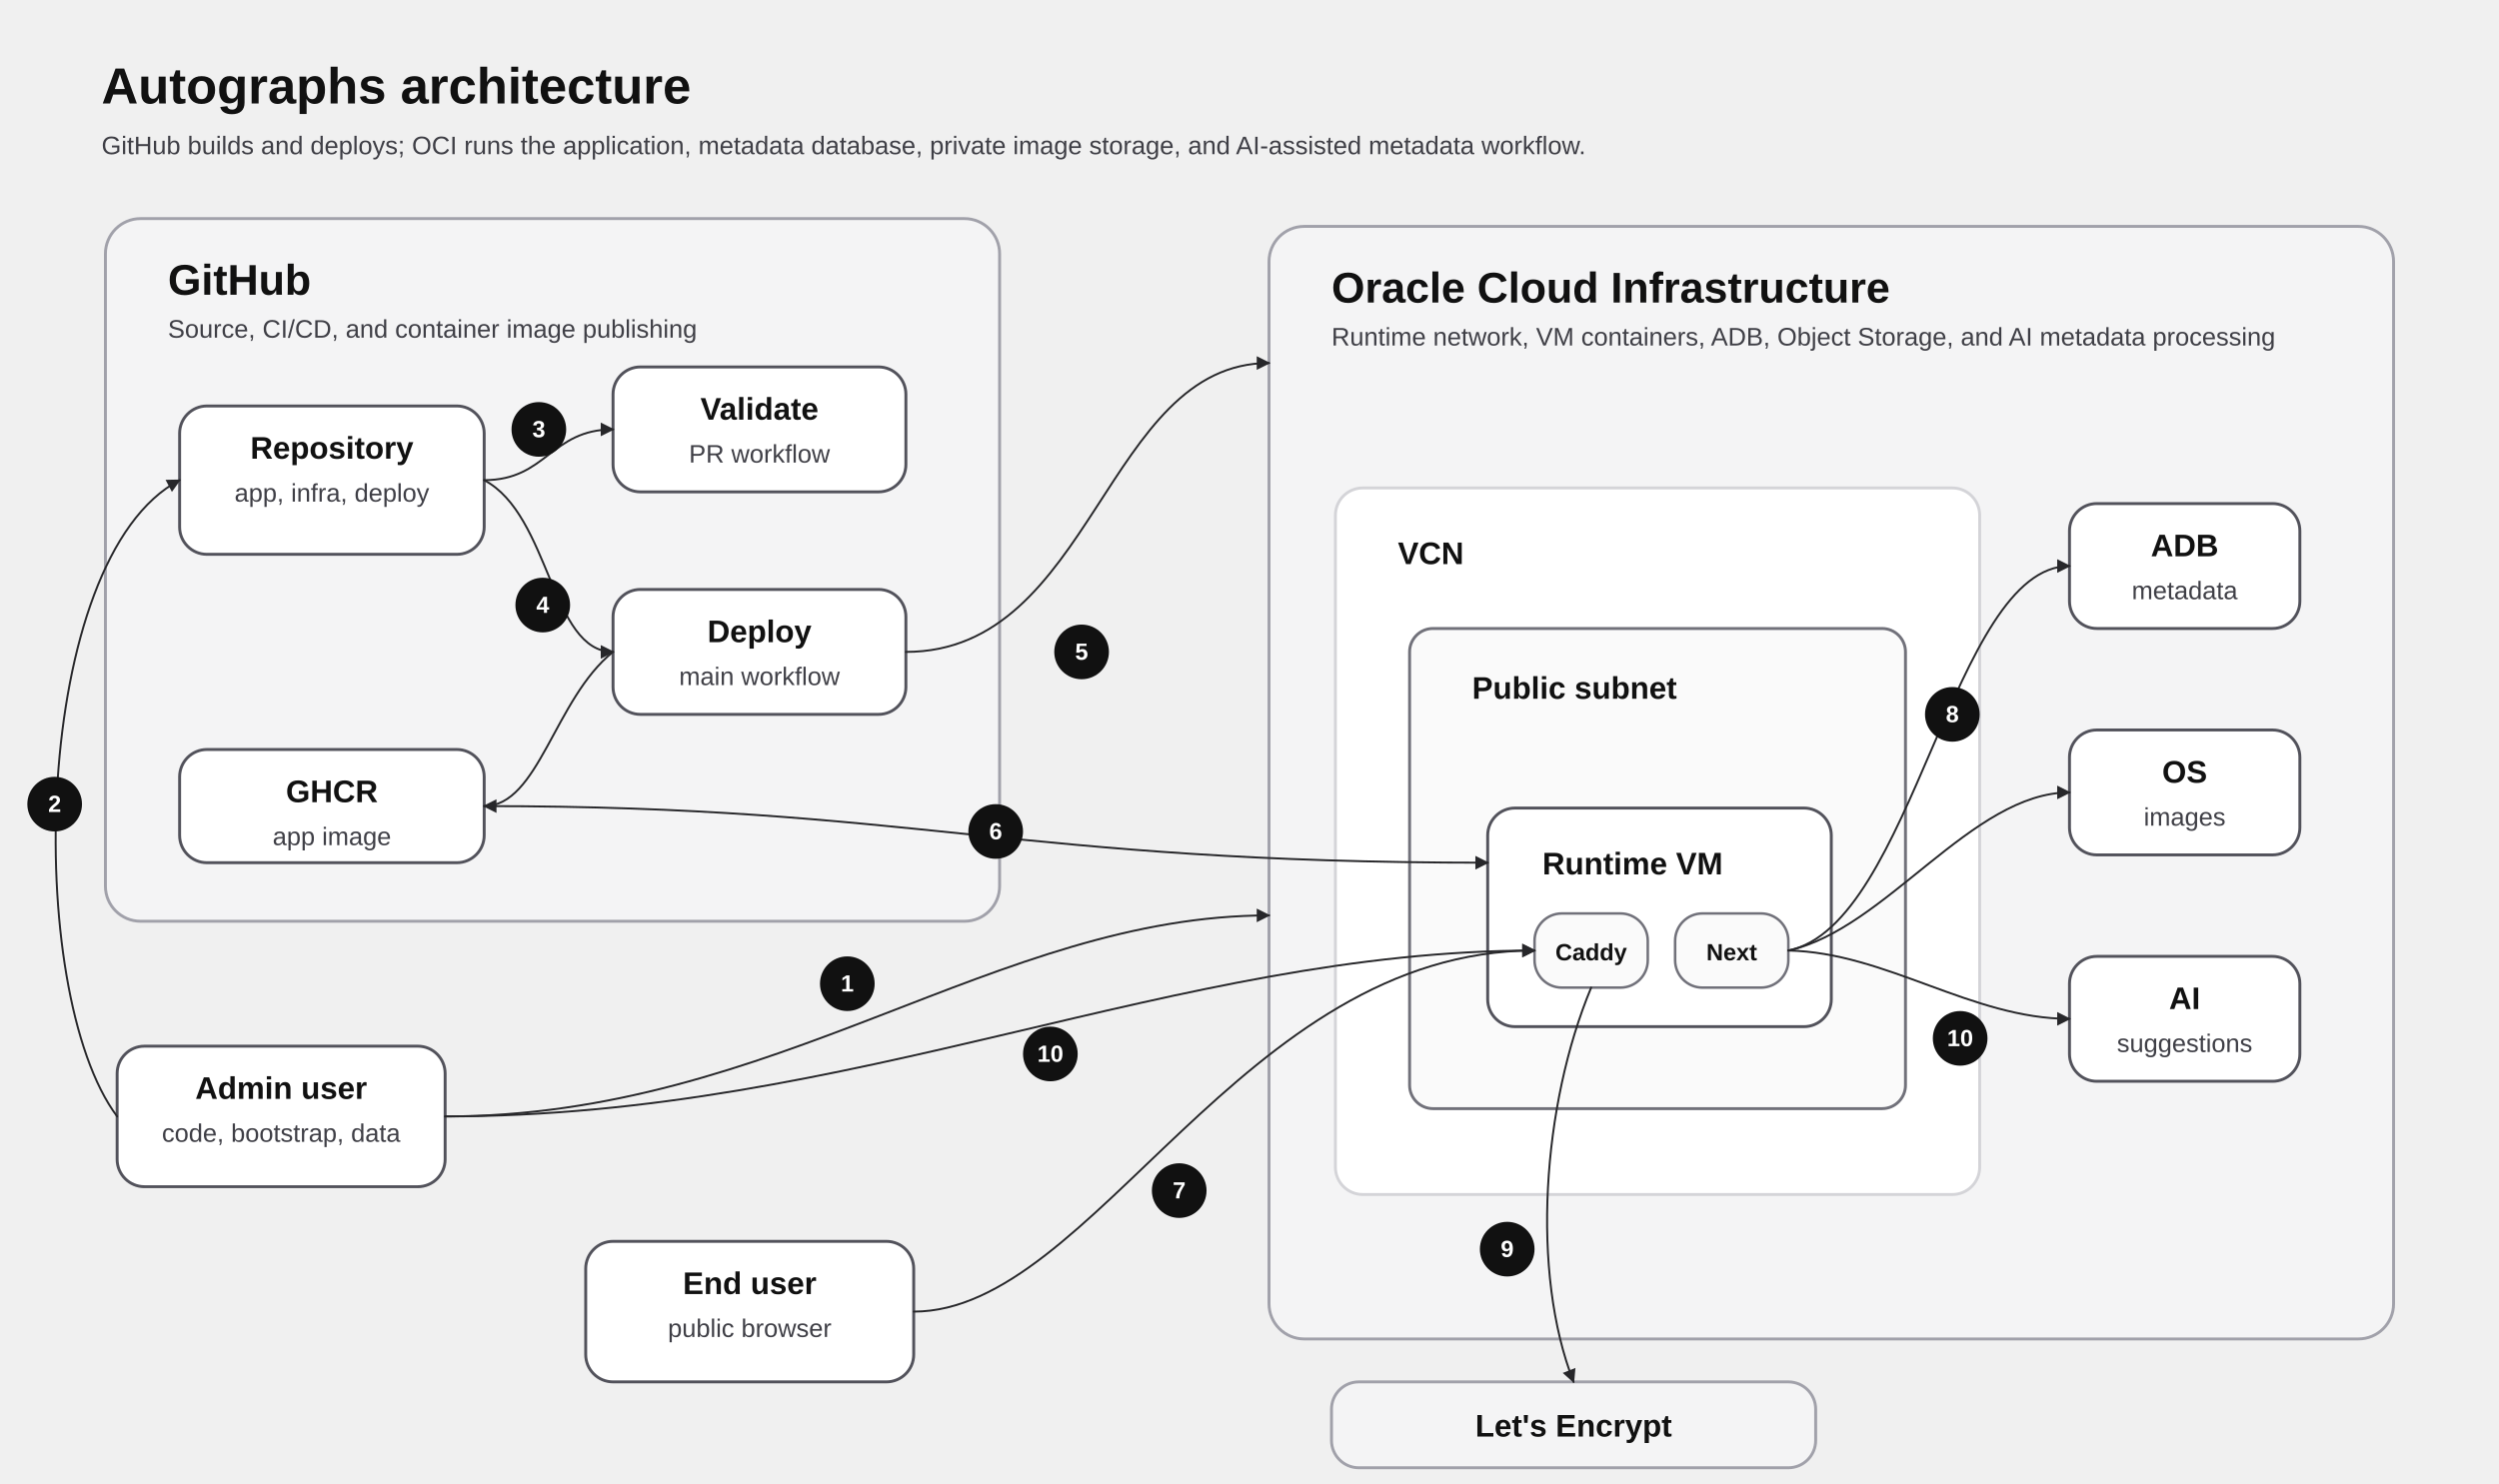
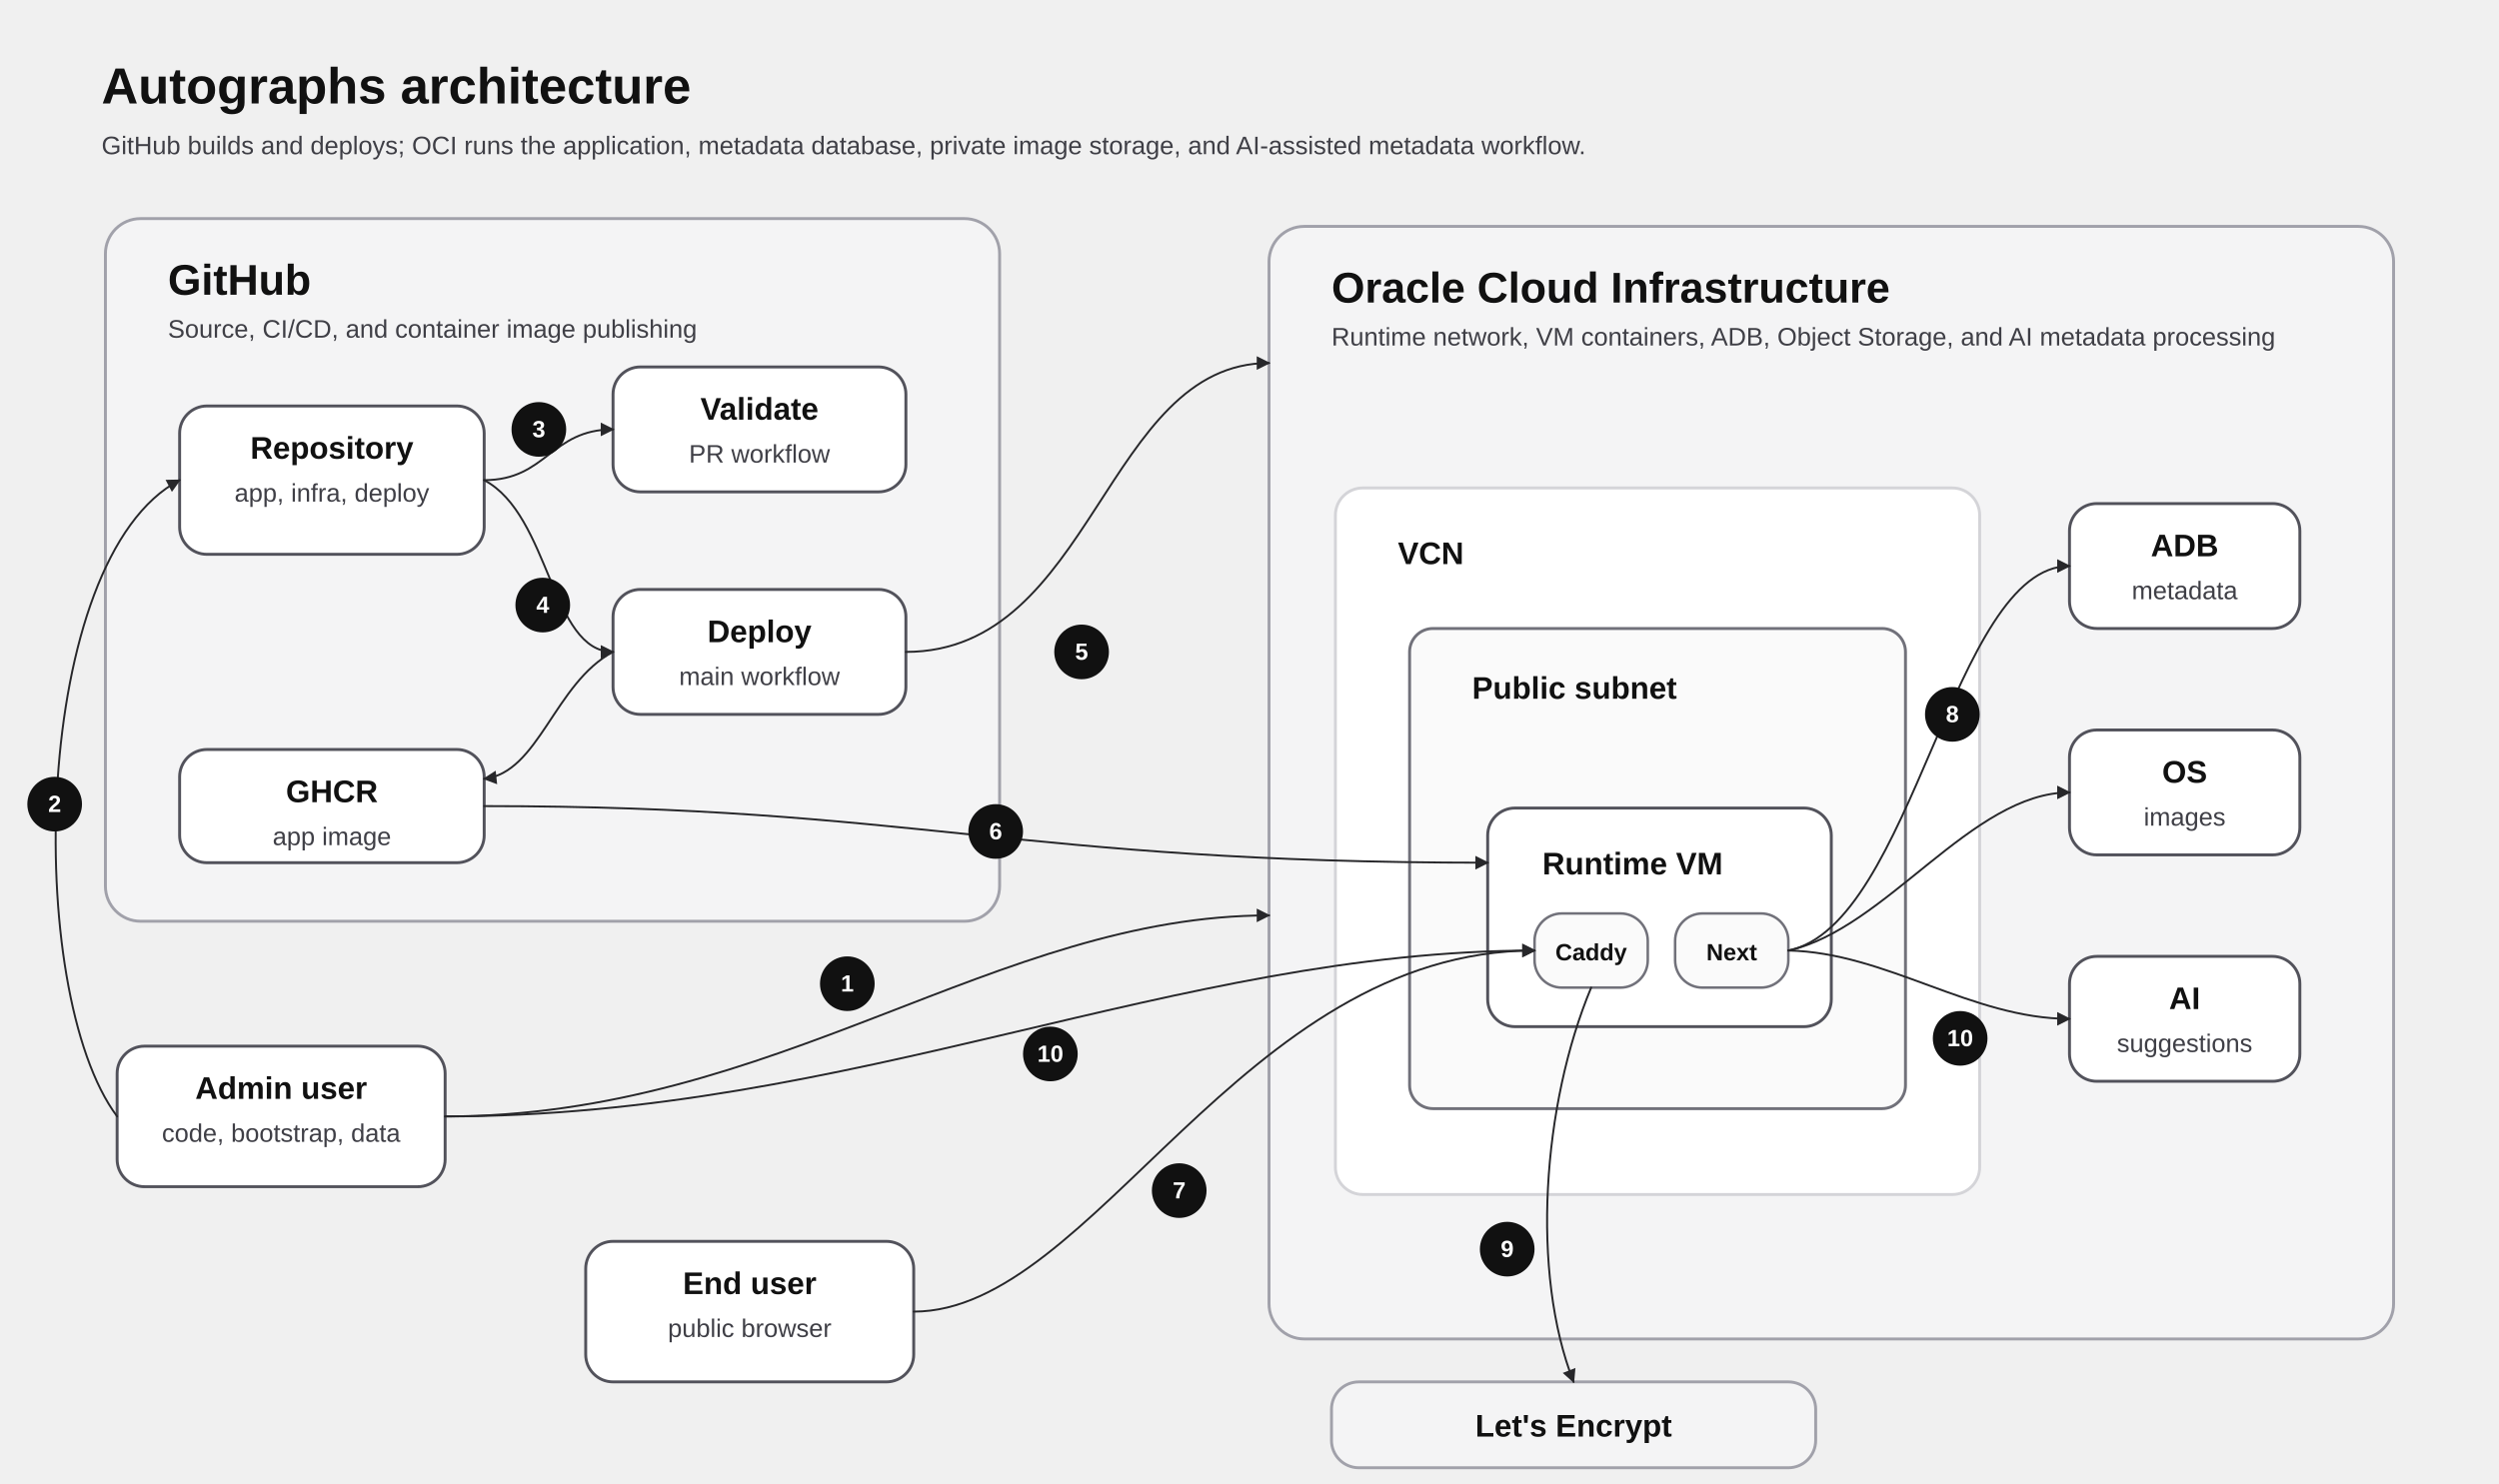
<svg xmlns="http://www.w3.org/2000/svg" viewBox="0 0 1280 760" role="img" aria-labelledby="title desc">
  <defs>
    <marker id="arrow" viewBox="0 0 10 10" refX="9" refY="5" markerWidth="7" markerHeight="7" orient="auto-start-reverse">
      <path d="M 0 0 L 10 5 L 0 10 z" fill="#27272a" />
    </marker>
    <style>
      .page-title { fill: #111111; font-family: Arial, Helvetica, sans-serif; font-size: 26px; font-weight: 700; }
      .subtitle { fill: #3f3f46; font-family: Arial, Helvetica, sans-serif; font-size: 13px; font-weight: 400; }
      .zone { fill: #f4f4f5; stroke: #a1a1aa; stroke-width: 1.5; }
      .panel { fill: #ffffff; stroke: #d4d4d8; stroke-width: 1.5; }
      .subpanel { fill: #fafafa; stroke: #71717a; stroke-width: 1.5; }
      .box { fill: #ffffff; stroke: #52525b; stroke-width: 1.5; }
      .container { fill: #fafafa; stroke: #71717a; stroke-width: 1.3; }
      .flow { fill: none; stroke: #27272a; stroke-width: 1; stroke-linecap: round; stroke-linejoin: round; }
      .zone-title { fill: #111111; font-family: Arial, Helvetica, sans-serif; font-size: 22px; font-weight: 700; }
      .zone-small { fill: #3f3f46; font-family: Arial, Helvetica, sans-serif; font-size: 13px; font-weight: 400; }
      .label { fill: #111111; font-family: Arial, Helvetica, sans-serif; font-size: 16px; font-weight: 700; }
      .small { fill: #3f3f46; font-family: Arial, Helvetica, sans-serif; font-size: 13px; font-weight: 400; }
      .container-label { fill: #111111; font-family: Arial, Helvetica, sans-serif; font-size: 12px; font-weight: 600; }
      .badge { fill: #111111; }
      .badge-text { fill: #ffffff; font-family: Arial, Helvetica, sans-serif; font-size: 12px; font-weight: 700; }
    </style>
  </defs>
  <text class="page-title" x="52" y="53" text-anchor="start">Autographs architecture</text>
  <text class="subtitle" x="52" y="79" text-anchor="start">GitHub builds and deploys; OCI runs the application, metadata database, private image storage, and AI-assisted metadata workflow.</text>
  <rect class="zone" x="54" y="112" width="458" height="360" rx="18" />
  <rect class="zone" x="650" y="116" width="576" height="570" rx="18" />
  <rect class="zone" x="682" y="708" width="248" height="44" rx="14" />
  <rect class="panel" x="684" y="250" width="330" height="362" rx="14" />
  <rect class="subpanel" x="722" y="322" width="254" height="246" rx="12" />
  <rect class="box" x="762" y="414" width="176" height="112" rx="14" />
  <text class="zone-title" x="86" y="151" text-anchor="start">GitHub</text>
  <text class="zone-small" x="86" y="173" text-anchor="start">Source, CI/CD, and container image publishing</text>
  <text class="zone-title" x="682" y="155" text-anchor="start">Oracle Cloud Infrastructure</text>
  <text class="zone-small" x="682" y="177" text-anchor="start">Runtime network, VM containers, ADB, Object Storage, and AI metadata processing</text>
  <text class="label" x="716" y="289" text-anchor="start">VCN</text>
  <text class="label" x="754" y="358" text-anchor="start">Public subnet</text>
  <text class="label" x="790" y="448" text-anchor="start">Runtime VM</text>
  <text class="label" x="806" y="736" text-anchor="middle">Let's Encrypt</text>
  <rect class="box" x="92" y="208" width="156" height="76" rx="14" />
  <text class="label" x="170" y="235" text-anchor="middle">Repository</text>
  <text class="small" x="170" y="257" text-anchor="middle">app, infra, deploy</text>
  <rect class="box" x="314" y="188" width="150" height="64" rx="14" />
  <text class="label" x="389" y="215" text-anchor="middle">Validate</text>
  <text class="small" x="389" y="237" text-anchor="middle">PR workflow</text>
  <rect class="box" x="314" y="302" width="150" height="64" rx="14" />
  <text class="label" x="389" y="329" text-anchor="middle">Deploy</text>
  <text class="small" x="389" y="351" text-anchor="middle">main workflow</text>
  <rect class="box" x="92" y="384" width="156" height="58" rx="14" />
  <text class="label" x="170" y="411" text-anchor="middle">GHCR</text>
  <text class="small" x="170" y="433" text-anchor="middle">app image</text>
  <rect class="box" x="60" y="536" width="168" height="72" rx="14" />
  <text class="label" x="144" y="563" text-anchor="middle">Admin user</text>
  <text class="small" x="144" y="585" text-anchor="middle">code, bootstrap, data</text>
  <rect class="box" x="300" y="636" width="168" height="72" rx="14" />
  <text class="label" x="384" y="663" text-anchor="middle">End user</text>
  <text class="small" x="384" y="685" text-anchor="middle">public browser</text>
  <rect class="box" x="1060" y="258" width="118" height="64" rx="14" />
  <text class="label" x="1119" y="285" text-anchor="middle">ADB</text>
  <text class="small" x="1119" y="307" text-anchor="middle">metadata</text>
  <rect class="box" x="1060" y="374" width="118" height="64" rx="14" />
  <text class="label" x="1119" y="401" text-anchor="middle">OS</text>
  <text class="small" x="1119" y="423" text-anchor="middle">images</text>
  <rect class="box" x="1060" y="490" width="118" height="64" rx="14" />
  <text class="label" x="1119" y="517" text-anchor="middle">AI</text>
  <text class="small" x="1119" y="539" text-anchor="middle">suggestions</text>
  <rect class="container" x="786" y="468" width="58" height="38" rx="14" />
  <text class="container-label" x="815" y="492" text-anchor="middle">Caddy</text>
  <rect class="container" x="858" y="468" width="58" height="38" rx="14" />
  <text class="container-label" x="887" y="492" text-anchor="middle">Next</text>
  <path class="flow" fill="none" stroke="#27272a" stroke-width="1" stroke-linecap="round" stroke-linejoin="round" d="M60 572 C12 508 16 286 92 246" marker-end="url(#arrow)" />
  <path class="flow" fill="none" stroke="#27272a" stroke-width="1" stroke-linecap="round" stroke-linejoin="round" d="M248 246 C280 246 282 220 314 220" marker-end="url(#arrow)" />
  <path class="flow" fill="none" stroke="#27272a" stroke-width="1" stroke-linecap="round" stroke-linejoin="round" d="M248 246 C282 264 282 334 314 334" marker-end="url(#arrow)" />
-   <path class="flow" fill="none" stroke="#27272a" stroke-width="1" stroke-linecap="round" stroke-linejoin="round" d="M314 334 C284 358 276 413 248 413" marker-end="url(#arrow)" />
+   <path class="flow" fill="none" stroke="#27272a" stroke-width="1" stroke-linecap="round" stroke-linejoin="round" d="M314 334 C284 350 276 396 248 399" marker-end="url(#arrow)" />
  <path class="flow" fill="none" stroke="#27272a" stroke-width="1" stroke-linecap="round" stroke-linejoin="round" d="M464 334 C560 334 566 186 650 186" marker-end="url(#arrow)" />
  <path class="flow" fill="none" stroke="#27272a" stroke-width="1" stroke-linecap="round" stroke-linejoin="round" d="M248 413 C468 413 520 442 762 442" marker-end="url(#arrow)" />
  <path class="flow" fill="none" stroke="#27272a" stroke-width="1" stroke-linecap="round" stroke-linejoin="round" d="M228 572 C398 572 510 469 650 469" marker-end="url(#arrow)" />
  <path class="flow" fill="none" stroke="#27272a" stroke-width="1" stroke-linecap="round" stroke-linejoin="round" d="M468 672 C560 672 636 487 786 487" marker-end="url(#arrow)" />
  <path class="flow" fill="none" stroke="#27272a" stroke-width="1" stroke-linecap="round" stroke-linejoin="round" d="M228 572 C438 572 602 487 786 487" marker-end="url(#arrow)" />
  <path class="flow" fill="none" stroke="#27272a" stroke-width="1" stroke-linecap="round" stroke-linejoin="round" d="M916 487 C980 474 1000 290 1060 290" marker-end="url(#arrow)" />
  <path class="flow" fill="none" stroke="#27272a" stroke-width="1" stroke-linecap="round" stroke-linejoin="round" d="M916 487 C966 476 1010 406 1060 406" marker-end="url(#arrow)" />
  <path class="flow" fill="none" stroke="#27272a" stroke-width="1" stroke-linecap="round" stroke-linejoin="round" d="M916 487 C966 488 1010 522 1060 522" marker-end="url(#arrow)" />
  <path class="flow" fill="none" stroke="#27272a" stroke-width="1" stroke-linecap="round" stroke-linejoin="round" d="M815 506 C790 566 784 652 806 708" marker-end="url(#arrow)" />
  <circle class="badge" cx="276" cy="220" r="14" />
  <text class="badge-text" x="276" y="224" text-anchor="middle">3</text>
  <circle class="badge" cx="278" cy="310" r="14" />
  <text class="badge-text" x="278" y="314" text-anchor="middle">4</text>
  <circle class="badge" cx="554" cy="334" r="14" />
  <text class="badge-text" x="554" y="338" text-anchor="middle">5</text>
  <circle class="badge" cx="1000" cy="366" r="14" />
  <text class="badge-text" x="1000" y="370" text-anchor="middle">8</text>
  <circle class="badge" cx="28" cy="412" r="14" />
  <text class="badge-text" x="28" y="416" text-anchor="middle">2</text>
  <circle class="badge" cx="510" cy="426" r="14" />
  <text class="badge-text" x="510" y="430" text-anchor="middle">6</text>
  <circle class="badge" cx="434" cy="504" r="14" />
  <text class="badge-text" x="434" y="508" text-anchor="middle">1</text>
  <circle class="badge" cx="1004" cy="532" r="14" />
  <text class="badge-text" x="1004" y="536" text-anchor="middle">10</text>
  <circle class="badge" cx="538" cy="540" r="14" />
  <text class="badge-text" x="538" y="544" text-anchor="middle">10</text>
  <circle class="badge" cx="604" cy="610" r="14" />
  <text class="badge-text" x="604" y="614" text-anchor="middle">7</text>
  <circle class="badge" cx="772" cy="640" r="14" />
  <text class="badge-text" x="772" y="644" text-anchor="middle">9</text>
</svg>
